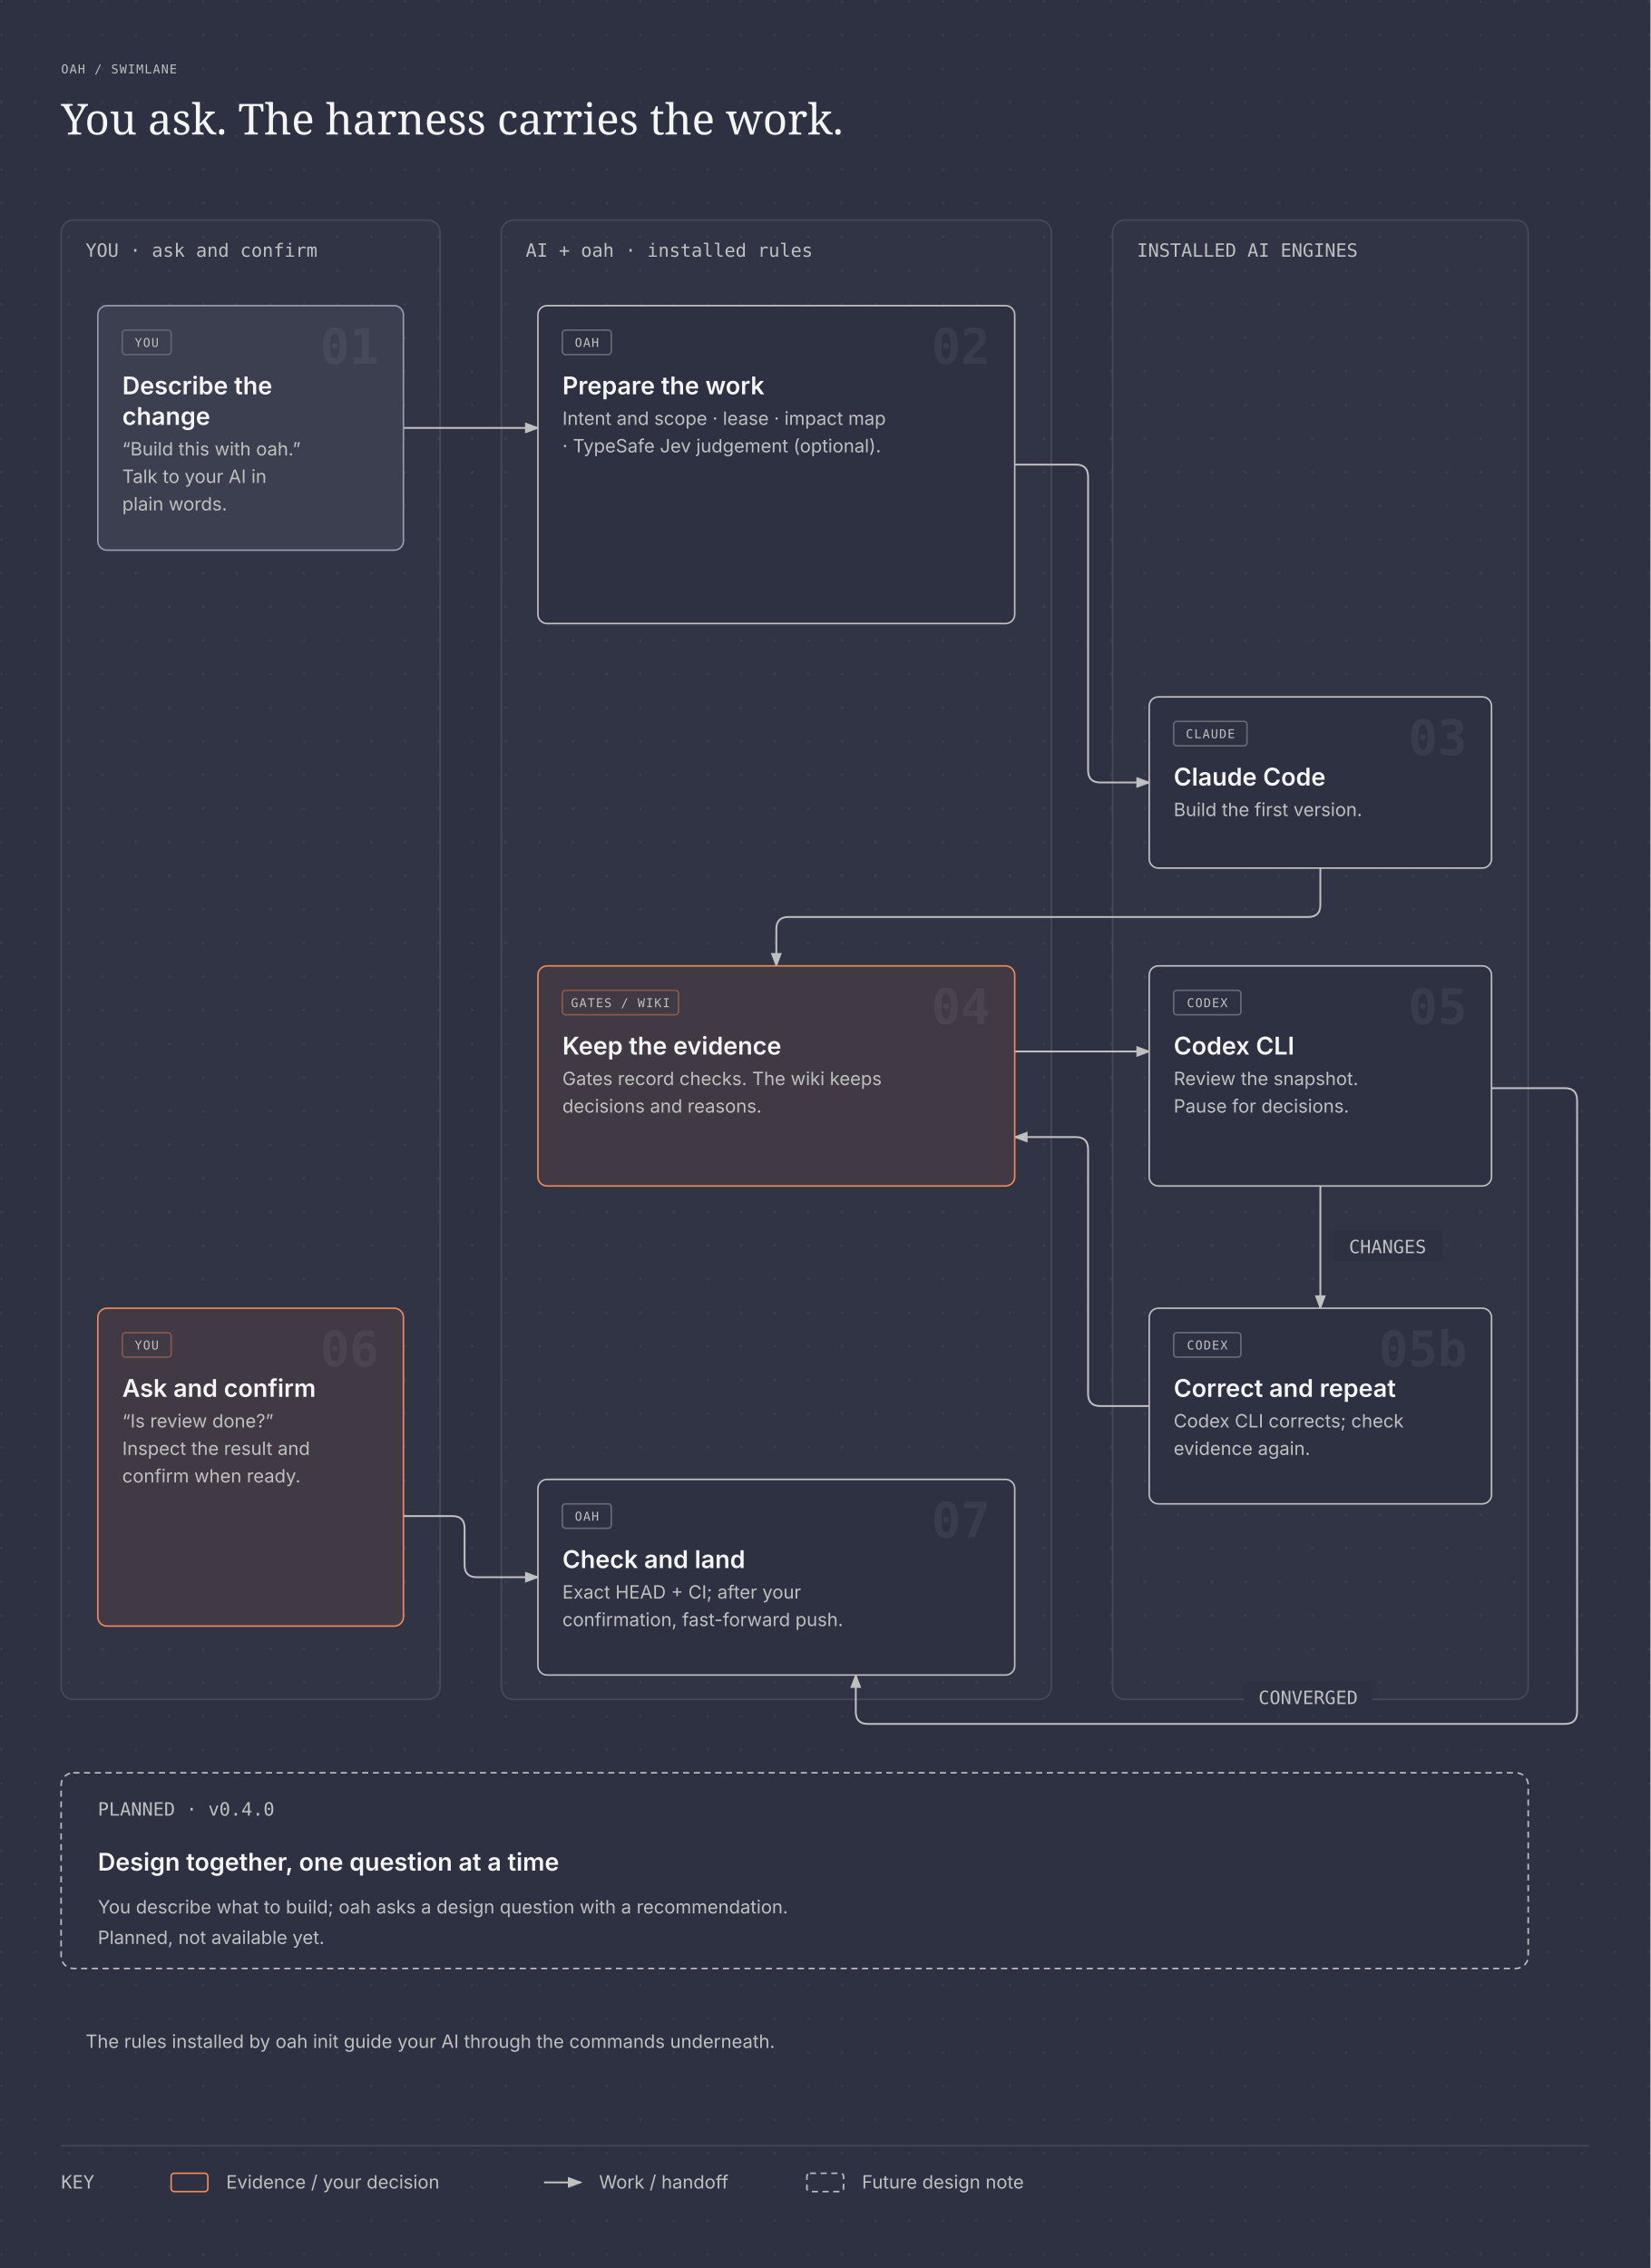
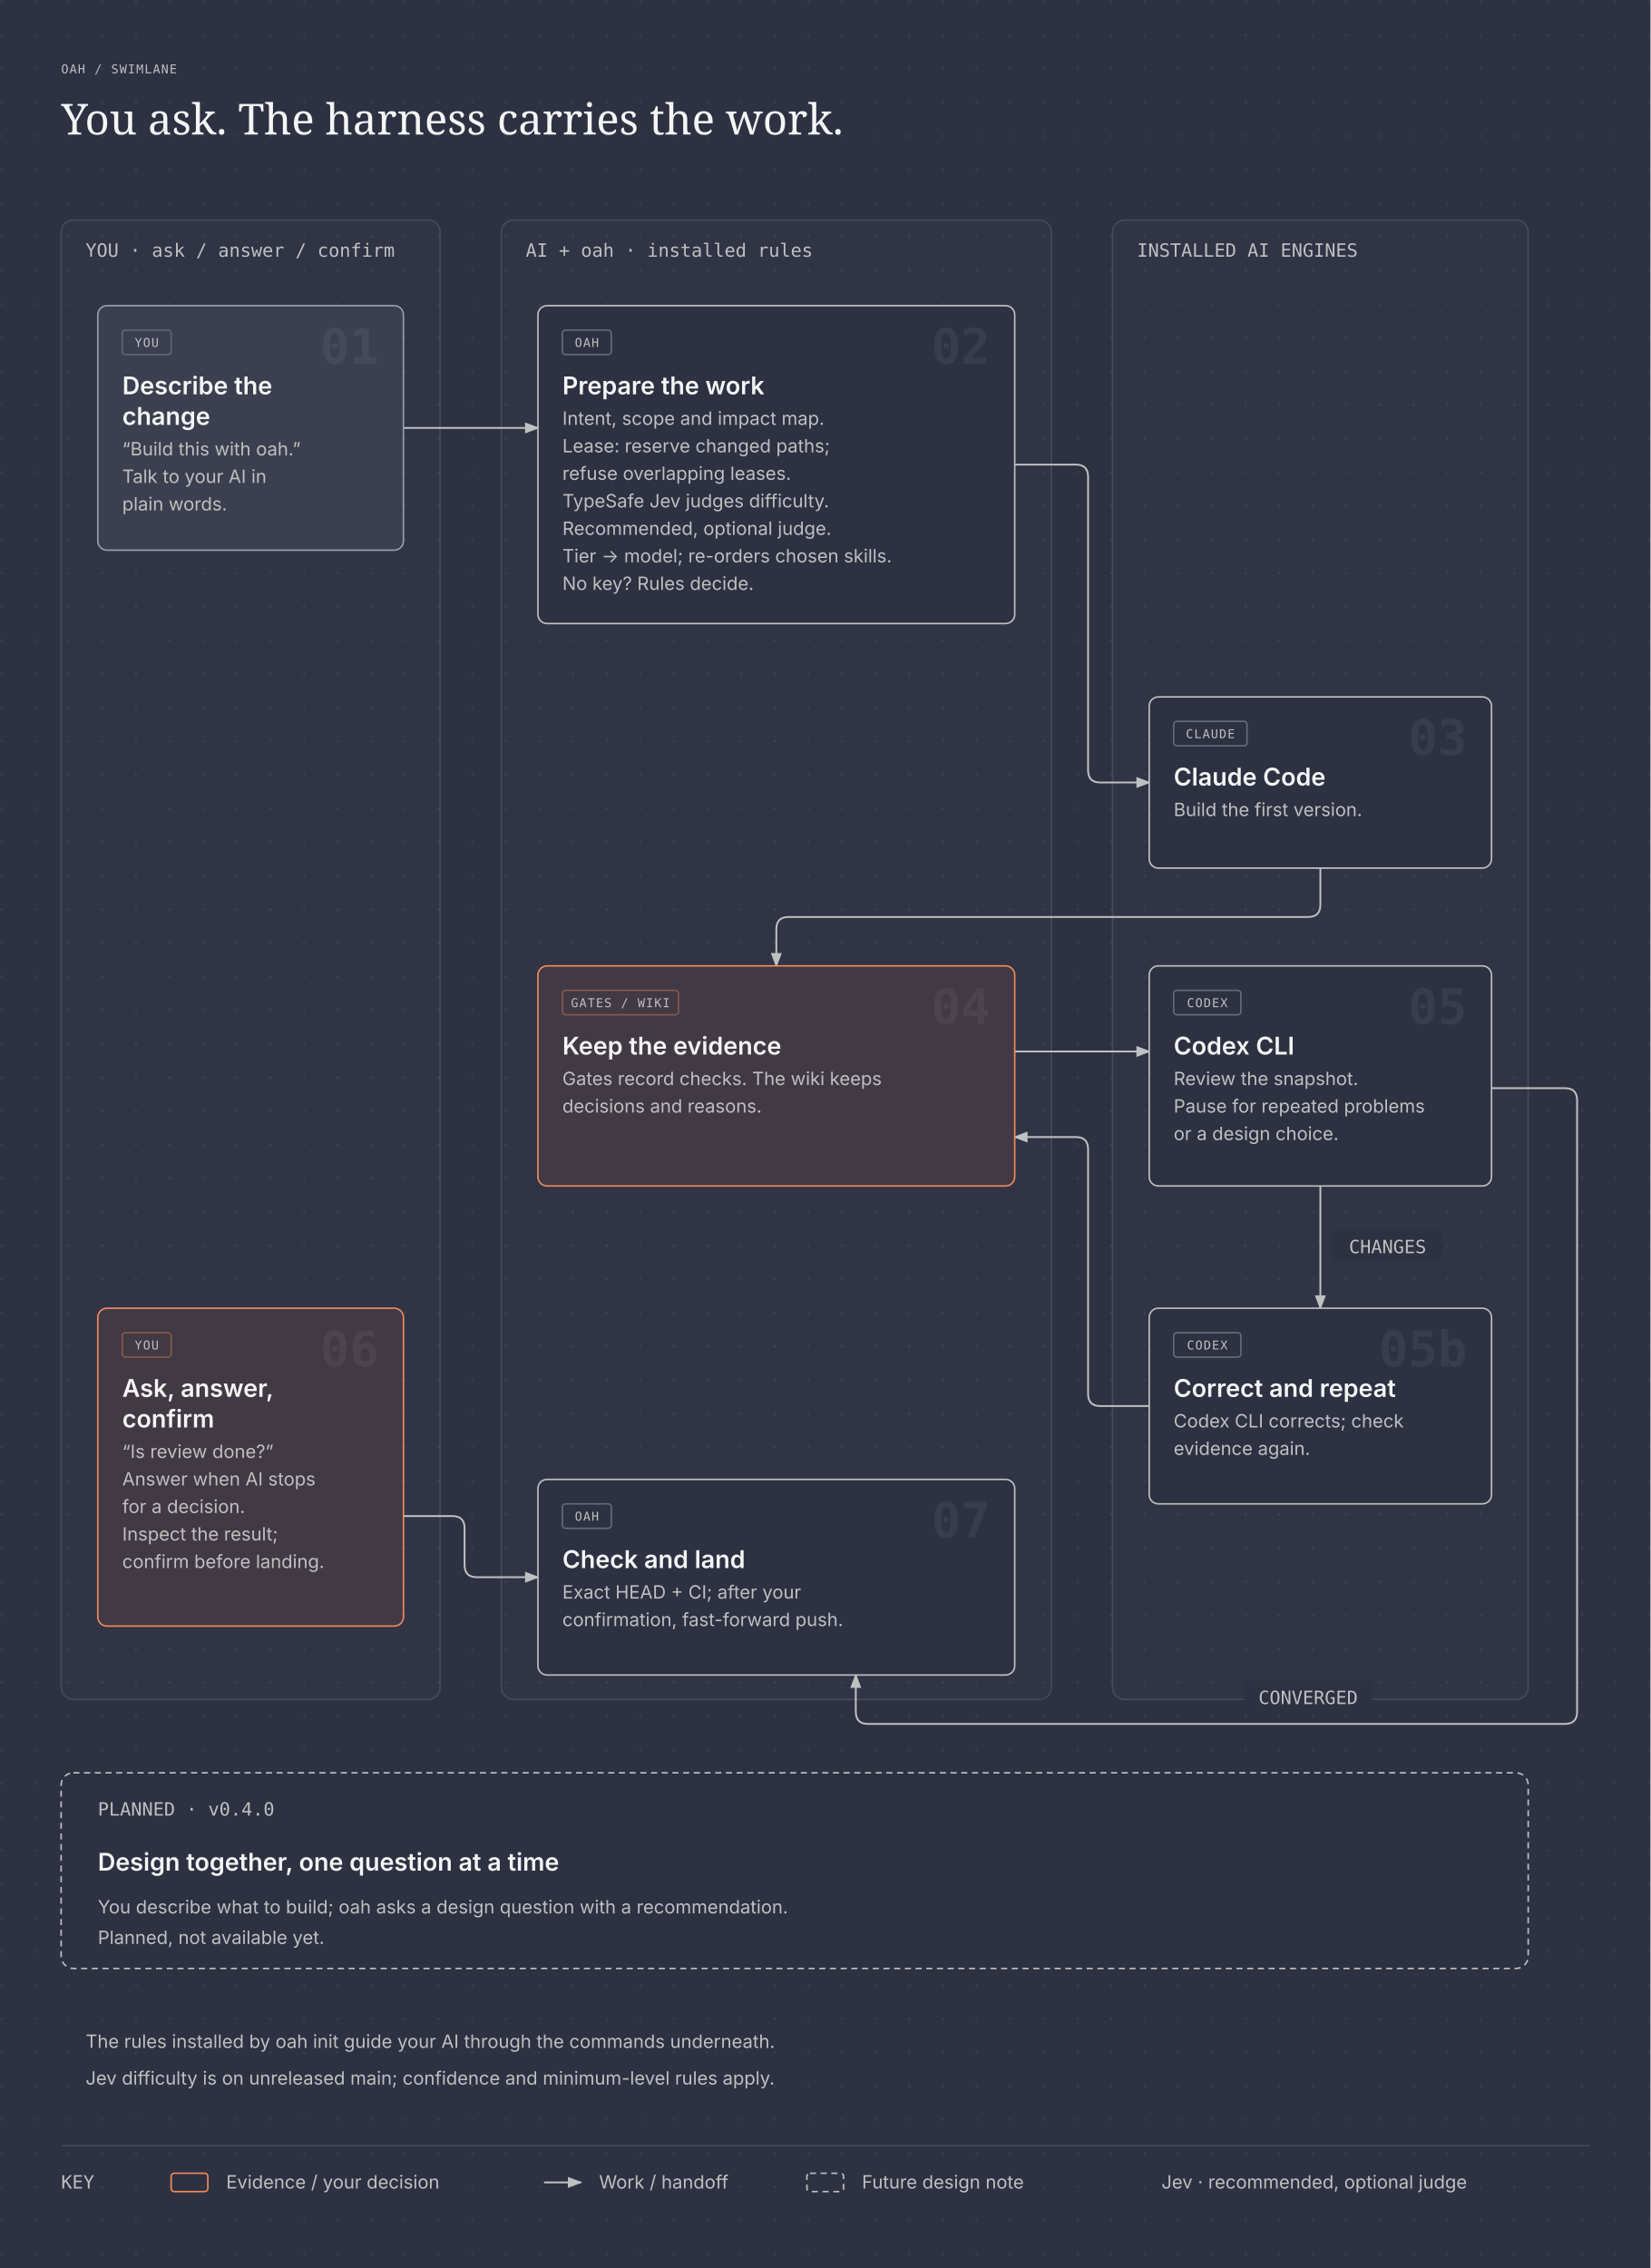
<svg xmlns="http://www.w3.org/2000/svg" viewBox="0 0 1080 1484" role="img" aria-labelledby="how-it-works-dark-title how-it-works-dark-desc" data-diagram-type="Swimlane" data-size="fit" id="how-it-works-dark-root">
  <defs>
    <style>#how-it-works-dark-root { font-family: "Geist", system-ui, -apple-system, "Segoe UI", sans-serif; color: #f5f5f5; }
      #how-it-works-dark-root .diagram-container { width: 100%; overflow-x: auto; }
      #how-it-works-dark-root text { font-family: "Geist", system-ui, -apple-system, "Segoe UI", sans-serif; fill: #f5f5f5; }
      #how-it-works-dark-root .title { font-family: "Instrument Serif", Georgia, serif; font-size: 28px; font-weight: 400; }
      #how-it-works-dark-root .node { font-size: 16px; font-weight: 600; }
      #how-it-works-dark-root .sub { font-family: "Geist", system-ui, -apple-system, "Segoe UI", sans-serif; font-size: 12px; font-weight: 400; fill: #bfc0c0; }
      #how-it-works-dark-root .technical { font-family: "Geist Mono", ui-monospace, "SFMono-Regular", Consolas, monospace; }
      #how-it-works-dark-root .label { font-size: 12px; font-family: "Geist Mono", ui-monospace, "SFMono-Regular", Consolas, monospace; font-weight: 400; fill: #bfc0c0; }
      #how-it-works-dark-root .prose { font-size: 12px; font-weight: 400; fill: #bfc0c0; }
      #how-it-works-dark-root .zone-label { font-size: 12px; font-family: "Geist Mono", ui-monospace, "SFMono-Regular", Consolas, monospace; font-weight: 500; fill: #bfc0c0; }
      #how-it-works-dark-root .arrow-label { font-size: 12px; font-family: "Geist Mono", ui-monospace, "SFMono-Regular", Consolas, monospace; font-weight: 400; fill: #bfc0c0; }
      #how-it-works-dark-root .tag { font-family: "Geist Mono", ui-monospace, "SFMono-Regular", Consolas, monospace; font-size: 8px; font-weight: 500; letter-spacing: .08em; fill: #bfc0c0; }
      #how-it-works-dark-root .ghost { font-family: "Geist Mono", ui-monospace, "SFMono-Regular", Consolas, monospace; font-size: 32px; font-weight: 600; fill: #f5f5f5; opacity: .06; }
      @media print {
#how-it-works-dark-root .diagram-container { overflow-x: visible; }
}</style>
    <pattern id="how-it-works-dark-dots" width="22" height="22" patternUnits="userSpaceOnUse">
      <circle cx="1" cy="1" r="0.9" fill="#f5f5f5" fill-opacity=".10" />
    </pattern>
    <marker id="how-it-works-dark-arrow" markerWidth="8" markerHeight="6" refX="7" refY="3" orient="auto">
      <polygon points="0 0, 8 3, 0 6" fill="#bfc0c0" />
    </marker>
    <marker id="how-it-works-dark-arrow-accent" markerWidth="8" markerHeight="6" refX="7" refY="3" orient="auto">
      <polygon points="0 0, 8 3, 0 6" fill="#f08a59" />
    </marker>
    <marker id="how-it-works-dark-arrow-link" markerWidth="8" markerHeight="6" refX="7" refY="3" orient="auto">
      <polygon points="0 0, 8 3, 0 6" fill="#739fdf" />
    </marker>
  </defs>
  <rect width="1080" height="1484" fill="#2d3142" />
  <rect width="1080" height="1484" fill="url(#how-it-works-dark-dots)" opacity=".55" />
  <text x="40" y="48" class="tag" text-anchor="start">OAH / SWIMLANE</text>
  <text x="40" y="88" class="title" text-anchor="start">You ask. The harness carries the work.</text>
  <rect x="40" y="144" width="248" height="968" rx="8" fill="#f5f5f5" stroke="#f5f5f5" stroke-width="1" fill-opacity=".02" stroke-opacity=".12" />
-   <text x="56" y="168" class="zone-label" text-anchor="start">YOU · ask and confirm</text>
+   <text x="56" y="168" class="zone-label" text-anchor="start">YOU · ask / answer / confirm</text>
  <rect x="328" y="144" width="360" height="968" rx="8" fill="#f5f5f5" stroke="#f5f5f5" stroke-width="1" fill-opacity=".02" stroke-opacity=".12" />
  <text x="344" y="168" class="zone-label" text-anchor="start">AI + oah · installed rules</text>
  <rect x="728" y="144" width="272" height="968" rx="8" fill="#f5f5f5" stroke="#f5f5f5" stroke-width="1" fill-opacity=".02" stroke-opacity=".12" />
  <text x="744" y="168" class="zone-label" text-anchor="start">INSTALLED AI ENGINES</text>
  <rect x="40" y="1160" width="960" height="128" rx="8" fill="#2d3142" stroke="#bfc0c0" stroke-width="1" stroke-dasharray="4,3" />
  <text x="64" y="1188" class="label" text-anchor="start">PLANNED · v0.4.0</text>
  <text x="64" y="1224" class="node" text-anchor="start">Design together, one question at a time</text>
  <text x="64" y="1252" class="prose" text-anchor="start">You describe what to build; oah asks a design question with a recommendation.</text>
  <text x="64" y="1272" class="prose" text-anchor="start">Planned, not available yet.</text>
  <path d="M 264,280 L 352,280" data-edge-id="h1" data-from="request" data-to="prepare" data-label="" fill="none" stroke="#bfc0c0" stroke-width="1.2" marker-end="url(#how-it-works-dark-arrow)" />
  <path d="M 664,304 L 704,304 Q 712,304 712,312 L 712,504 Q 712,512 720,512 L 752,512" data-edge-id="h2" data-from="prepare" data-to="build" data-label="" fill="none" stroke="#bfc0c0" stroke-width="1.2" marker-end="url(#how-it-works-dark-arrow)" />
  <path d="M 864,568 L 864,592 Q 864,600 856,600 L 516,600 Q 508,600 508,608 L 508,632" data-edge-id="h3" data-from="build" data-to="evidence" data-label="" fill="none" stroke="#bfc0c0" stroke-width="1.2" marker-end="url(#how-it-works-dark-arrow)" />
  <path d="M 664,688 L 752,688" data-edge-id="h4" data-from="evidence" data-to="review" data-label="" fill="none" stroke="#bfc0c0" stroke-width="1.2" marker-end="url(#how-it-works-dark-arrow)" />
  <path d="M 864,776 L 864,856" data-edge-id="h5" data-from="review" data-to="fix" data-label="CHANGES" fill="none" stroke="#bfc0c0" stroke-width="1.2" marker-end="url(#how-it-works-dark-arrow)" />
  <path d="M 752,920 L 720,920 Q 712,920 712,912 L 712,752 Q 712,744 704,744 L 664,744" data-edge-id="h6" data-from="fix" data-to="evidence" data-label="" fill="none" stroke="#bfc0c0" stroke-width="1.2" marker-end="url(#how-it-works-dark-arrow)" />
  <path d="M 976,712 L 1024,712 Q 1032,712 1032,720 L 1032,1120 Q 1032,1128 1024,1128 L 568,1128 Q 560,1128 560,1120 L 560,1096" data-edge-id="h7" data-from="review" data-to="land" data-label="CONVERGED" fill="none" stroke="#bfc0c0" stroke-width="1.2" marker-end="url(#how-it-works-dark-arrow)" />
  <path d="M 264,992 L 296,992 Q 304,992 304,1000 L 304,1024 Q 304,1032 312,1032 L 352,1032" data-edge-id="h8" data-from="confirm" data-to="land" data-label="" fill="none" stroke="#bfc0c0" stroke-width="1.2" marker-end="url(#how-it-works-dark-arrow)" />
  <rect x="872" y="805" width="72" height="20" rx="2" fill="#2d3142" />
  <text x="908" y="820" class="arrow-label" text-anchor="middle">CHANGES</text>
  <rect x="814" y="1100" width="84" height="20" rx="2" fill="#2d3142" />
  <text x="856" y="1115" class="arrow-label" text-anchor="middle">CONVERGED</text>
  <g data-node-id="request" data-source-label="Describe the change “Build this with oah.” Talk to your AI in plain words.">
    <rect x="64" y="200" width="200" height="160" rx="6" fill="#2d3142" />
    <rect x="64" y="200" width="200" height="160" rx="6" fill="#bfc0c0" stroke="#949eb2" stroke-width="1" fill-opacity=".10" />
    <g aria-hidden="true">
      <rect x="80" y="216" width="32" height="16" rx="2" fill="none" stroke="#949eb2" stroke-width="1" stroke-opacity=".4" />
      <text x="96" y="227" class="tag" text-anchor="middle">YOU</text>
      <text x="248" y="238" class="ghost" text-anchor="end">01</text>
    </g>
    <text x="80" y="258" class="node" text-anchor="start">Describe the</text>
    <text x="80" y="278" class="node" text-anchor="start">change</text>
    <text x="80" y="298" class="sub" text-anchor="start">“Build this with oah.”</text>
    <text x="80" y="316" class="sub" text-anchor="start">Talk to your AI in</text>
    <text x="80" y="334" class="sub" text-anchor="start">plain words.</text>
  </g>
-   <g data-node-id="prepare" data-source-label="Prepare the work Intent and scope · lease · impact map · TypeSafe Jev judgement (optional).">
+   <g data-node-id="prepare" data-source-label="Prepare the work Intent, scope and impact map. Lease: reserve changed paths; refuse overlapping leases. TypeSafe Jev judges difficulty. Recommended, optional judge. Tier → model; re-orders chosen skills. No key? Rules decide.">
    <rect x="352" y="200" width="312" height="208" rx="6" fill="#2d3142" />
    <rect x="352" y="200" width="312" height="208" rx="6" fill="#2d3142" stroke="#bfc0c0" stroke-width="1" />
    <g aria-hidden="true">
      <rect x="368" y="216" width="32" height="16" rx="2" fill="none" stroke="#bfc0c0" stroke-width="1" stroke-opacity=".4" />
      <text x="384" y="227" class="tag" text-anchor="middle">OAH</text>
      <text x="648" y="238" class="ghost" text-anchor="end">02</text>
    </g>
    <text x="368" y="258" class="node" text-anchor="start">Prepare the work</text>
-     <text x="368" y="278" class="sub" text-anchor="start">Intent and scope · lease · impact map</text>
-     <text x="368" y="296" class="sub" text-anchor="start">· TypeSafe Jev judgement (optional).</text>
+     <text x="368" y="278" class="sub" text-anchor="start">Intent, scope and impact map.</text>
+     <text x="368" y="296" class="sub" text-anchor="start">Lease: reserve changed paths;</text>
+     <text x="368" y="314" class="sub" text-anchor="start">refuse overlapping leases.</text>
+     <text x="368" y="332" class="sub" text-anchor="start">TypeSafe Jev judges difficulty.</text>
+     <text x="368" y="350" class="sub" text-anchor="start">Recommended, optional judge.</text>
+     <text x="368" y="368" class="sub" text-anchor="start">Tier → model; re-orders chosen skills.</text>
+     <text x="368" y="386" class="sub" text-anchor="start">No key? Rules decide.</text>
  </g>
  <g data-node-id="build" data-source-label="Claude Code Build the first version.">
    <rect x="752" y="456" width="224" height="112" rx="6" fill="#2d3142" />
    <rect x="752" y="456" width="224" height="112" rx="6" fill="#2d3142" stroke="#bfc0c0" stroke-width="1" />
    <g aria-hidden="true">
      <rect x="768" y="472" width="48" height="16" rx="2" fill="none" stroke="#bfc0c0" stroke-width="1" stroke-opacity=".4" />
      <text x="792" y="483" class="tag" text-anchor="middle">CLAUDE</text>
      <text x="960" y="494" class="ghost" text-anchor="end">03</text>
    </g>
    <text x="768" y="514" class="node" text-anchor="start">Claude Code</text>
    <text x="768" y="534" class="sub" text-anchor="start">Build the first version.</text>
  </g>
  <g data-node-id="evidence" data-source-label="Keep the evidence Gates record checks. The wiki keeps decisions and reasons.">
    <rect x="352" y="632" width="312" height="144" rx="6" fill="#2d3142" />
    <rect x="352" y="632" width="312" height="144" rx="6" fill="#f08a59" stroke="#f08a59" stroke-width="1" fill-opacity=".10" />
    <g aria-hidden="true">
      <rect x="368" y="648" width="76" height="16" rx="2" fill="none" stroke="#f08a59" stroke-width="1" stroke-opacity=".4" />
      <text x="406" y="659" class="tag" text-anchor="middle">GATES / WIKI</text>
      <text x="648" y="670" class="ghost" text-anchor="end">04</text>
    </g>
    <text x="368" y="690" class="node" text-anchor="start">Keep the evidence</text>
    <text x="368" y="710" class="sub" text-anchor="start">Gates record checks. The wiki keeps</text>
    <text x="368" y="728" class="sub" text-anchor="start">decisions and reasons.</text>
  </g>
-   <g data-node-id="review" data-source-label="Codex CLI Review the snapshot. Pause for decisions.">
+   <g data-node-id="review" data-source-label="Codex CLI Review the snapshot. Pause for repeated problems or a design choice.">
    <rect x="752" y="632" width="224" height="144" rx="6" fill="#2d3142" />
    <rect x="752" y="632" width="224" height="144" rx="6" fill="#2d3142" stroke="#bfc0c0" stroke-width="1" />
    <g aria-hidden="true">
      <rect x="768" y="648" width="44" height="16" rx="2" fill="none" stroke="#bfc0c0" stroke-width="1" stroke-opacity=".4" />
      <text x="790" y="659" class="tag" text-anchor="middle">CODEX</text>
      <text x="960" y="670" class="ghost" text-anchor="end">05</text>
    </g>
    <text x="768" y="690" class="node" text-anchor="start">Codex CLI</text>
    <text x="768" y="710" class="sub" text-anchor="start">Review the snapshot.</text>
-     <text x="768" y="728" class="sub" text-anchor="start">Pause for decisions.</text>
+     <text x="768" y="728" class="sub" text-anchor="start">Pause for repeated problems</text>
+     <text x="768" y="746" class="sub" text-anchor="start">or a design choice.</text>
  </g>
  <g data-node-id="fix" data-source-label="Correct and repeat Codex CLI corrects; check evidence again.">
    <rect x="752" y="856" width="224" height="128" rx="6" fill="#2d3142" />
    <rect x="752" y="856" width="224" height="128" rx="6" fill="#2d3142" stroke="#bfc0c0" stroke-width="1" />
    <g aria-hidden="true">
      <rect x="768" y="872" width="44" height="16" rx="2" fill="none" stroke="#bfc0c0" stroke-width="1" stroke-opacity=".4" />
      <text x="790" y="883" class="tag" text-anchor="middle">CODEX</text>
      <text x="960" y="894" class="ghost" text-anchor="end">05b</text>
    </g>
    <text x="768" y="914" class="node" text-anchor="start">Correct and repeat</text>
    <text x="768" y="934" class="sub" text-anchor="start">Codex CLI corrects; check</text>
    <text x="768" y="952" class="sub" text-anchor="start">evidence again.</text>
  </g>
-   <g data-node-id="confirm" data-source-label="Ask and confirm “Is review done?” Inspect the result and confirm when ready.">
+   <g data-node-id="confirm" data-source-label="Ask, answer, confirm “Is review done?” Answer when AI stops for a decision. Inspect the result; confirm before landing.">
    <rect x="64" y="856" width="200" height="208" rx="6" fill="#2d3142" />
    <rect x="64" y="856" width="200" height="208" rx="6" fill="#f08a59" stroke="#f08a59" stroke-width="1" fill-opacity=".10" />
    <g aria-hidden="true">
      <rect x="80" y="872" width="32" height="16" rx="2" fill="none" stroke="#f08a59" stroke-width="1" stroke-opacity=".4" />
      <text x="96" y="883" class="tag" text-anchor="middle">YOU</text>
      <text x="248" y="894" class="ghost" text-anchor="end">06</text>
    </g>
-     <text x="80" y="914" class="node" text-anchor="start">Ask and confirm</text>
-     <text x="80" y="934" class="sub" text-anchor="start">“Is review done?”</text>
-     <text x="80" y="952" class="sub" text-anchor="start">Inspect the result and</text>
-     <text x="80" y="970" class="sub" text-anchor="start">confirm when ready.</text>
+     <text x="80" y="914" class="node" text-anchor="start">Ask, answer,</text>
+     <text x="80" y="934" class="node" text-anchor="start">confirm</text>
+     <text x="80" y="954" class="sub" text-anchor="start">“Is review done?”</text>
+     <text x="80" y="972" class="sub" text-anchor="start">Answer when AI stops</text>
+     <text x="80" y="990" class="sub" text-anchor="start">for a decision.</text>
+     <text x="80" y="1008" class="sub" text-anchor="start">Inspect the result;</text>
+     <text x="80" y="1026" class="sub" text-anchor="start">confirm before landing.</text>
  </g>
  <g data-node-id="land" data-source-label="Check and land Exact HEAD + CI; after your confirmation, fast-forward push.">
    <rect x="352" y="968" width="312" height="128" rx="6" fill="#2d3142" />
    <rect x="352" y="968" width="312" height="128" rx="6" fill="#2d3142" stroke="#bfc0c0" stroke-width="1" />
    <g aria-hidden="true">
      <rect x="368" y="984" width="32" height="16" rx="2" fill="none" stroke="#bfc0c0" stroke-width="1" stroke-opacity=".4" />
      <text x="384" y="995" class="tag" text-anchor="middle">OAH</text>
      <text x="648" y="1006" class="ghost" text-anchor="end">07</text>
    </g>
    <text x="368" y="1026" class="node" text-anchor="start">Check and land</text>
    <text x="368" y="1046" class="sub" text-anchor="start">Exact HEAD + CI; after your</text>
    <text x="368" y="1064" class="sub" text-anchor="start">confirmation, fast-forward push.</text>
  </g>
  <text x="56" y="1340" class="prose" text-anchor="start">The rules installed by oah init guide your AI through the commands underneath.</text>
+   <text x="56" y="1364" class="prose" text-anchor="start">Jev difficulty is on unreleased main; confidence and minimum-level rules apply.</text>
  <line x1="40" y1="1404" x2="1040" y2="1404" stroke="#f5f5f5" stroke-opacity=".12" />
  <text x="40" y="1432" class="zone-label" text-anchor="start">KEY</text>
  <rect x="112" y="1422" width="24" height="12" rx="2" fill="none" stroke="#f08a59" stroke-width="1" />
  <text x="148" y="1432" class="prose" text-anchor="start">Evidence / your decision</text>
  <path d="M 356,1428 h 24" fill="none" stroke="#bfc0c0" stroke-width="1.2" marker-end="url(#how-it-works-dark-arrow)" />
  <text x="392" y="1432" class="prose" text-anchor="start">Work / handoff</text>
  <rect x="528" y="1422" width="24" height="12" rx="2" fill="none" stroke="#bfc0c0" stroke-width="1" stroke-dasharray="4,3" />
  <text x="564" y="1432" class="prose" text-anchor="start">Future design note</text>
+   <text x="760" y="1432" class="prose" text-anchor="start">Jev · recommended, optional judge</text>
</svg>
